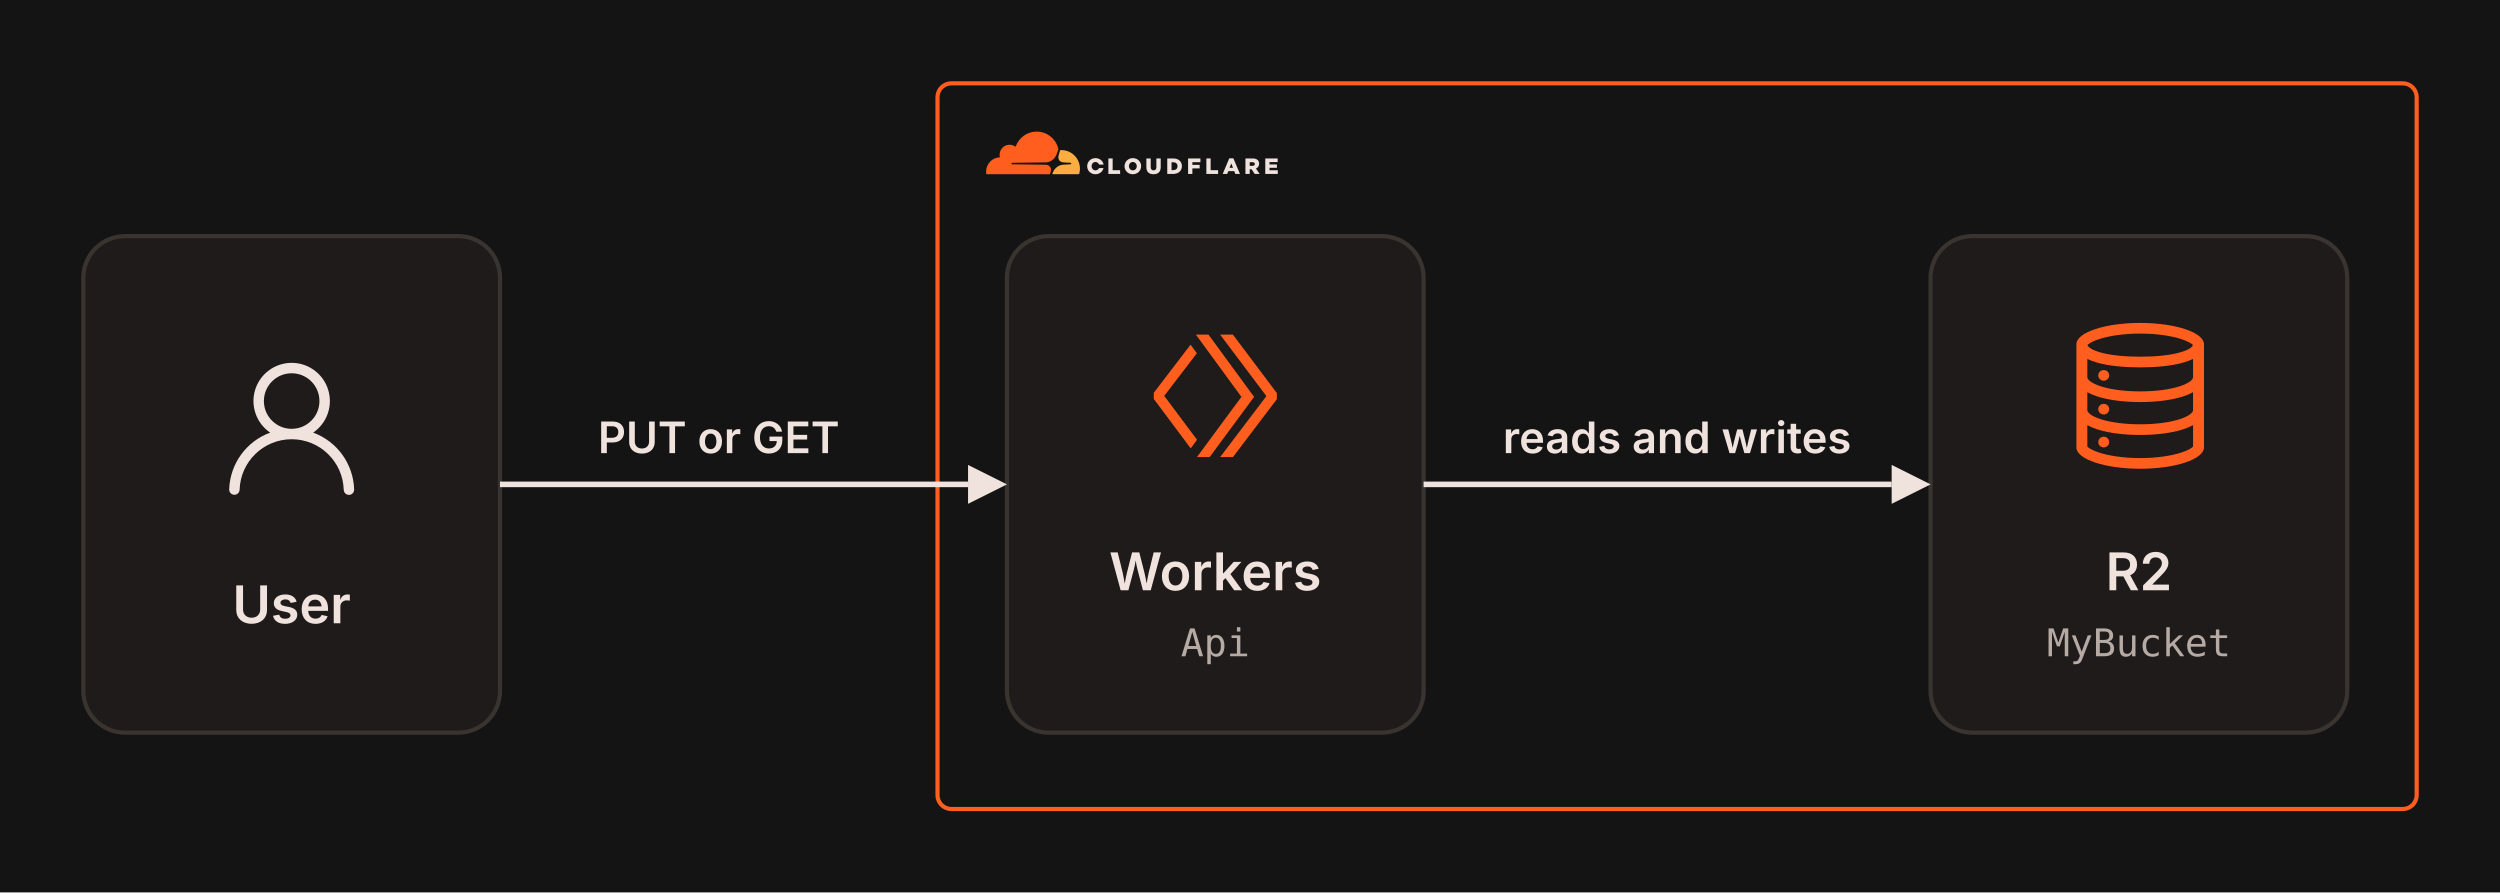
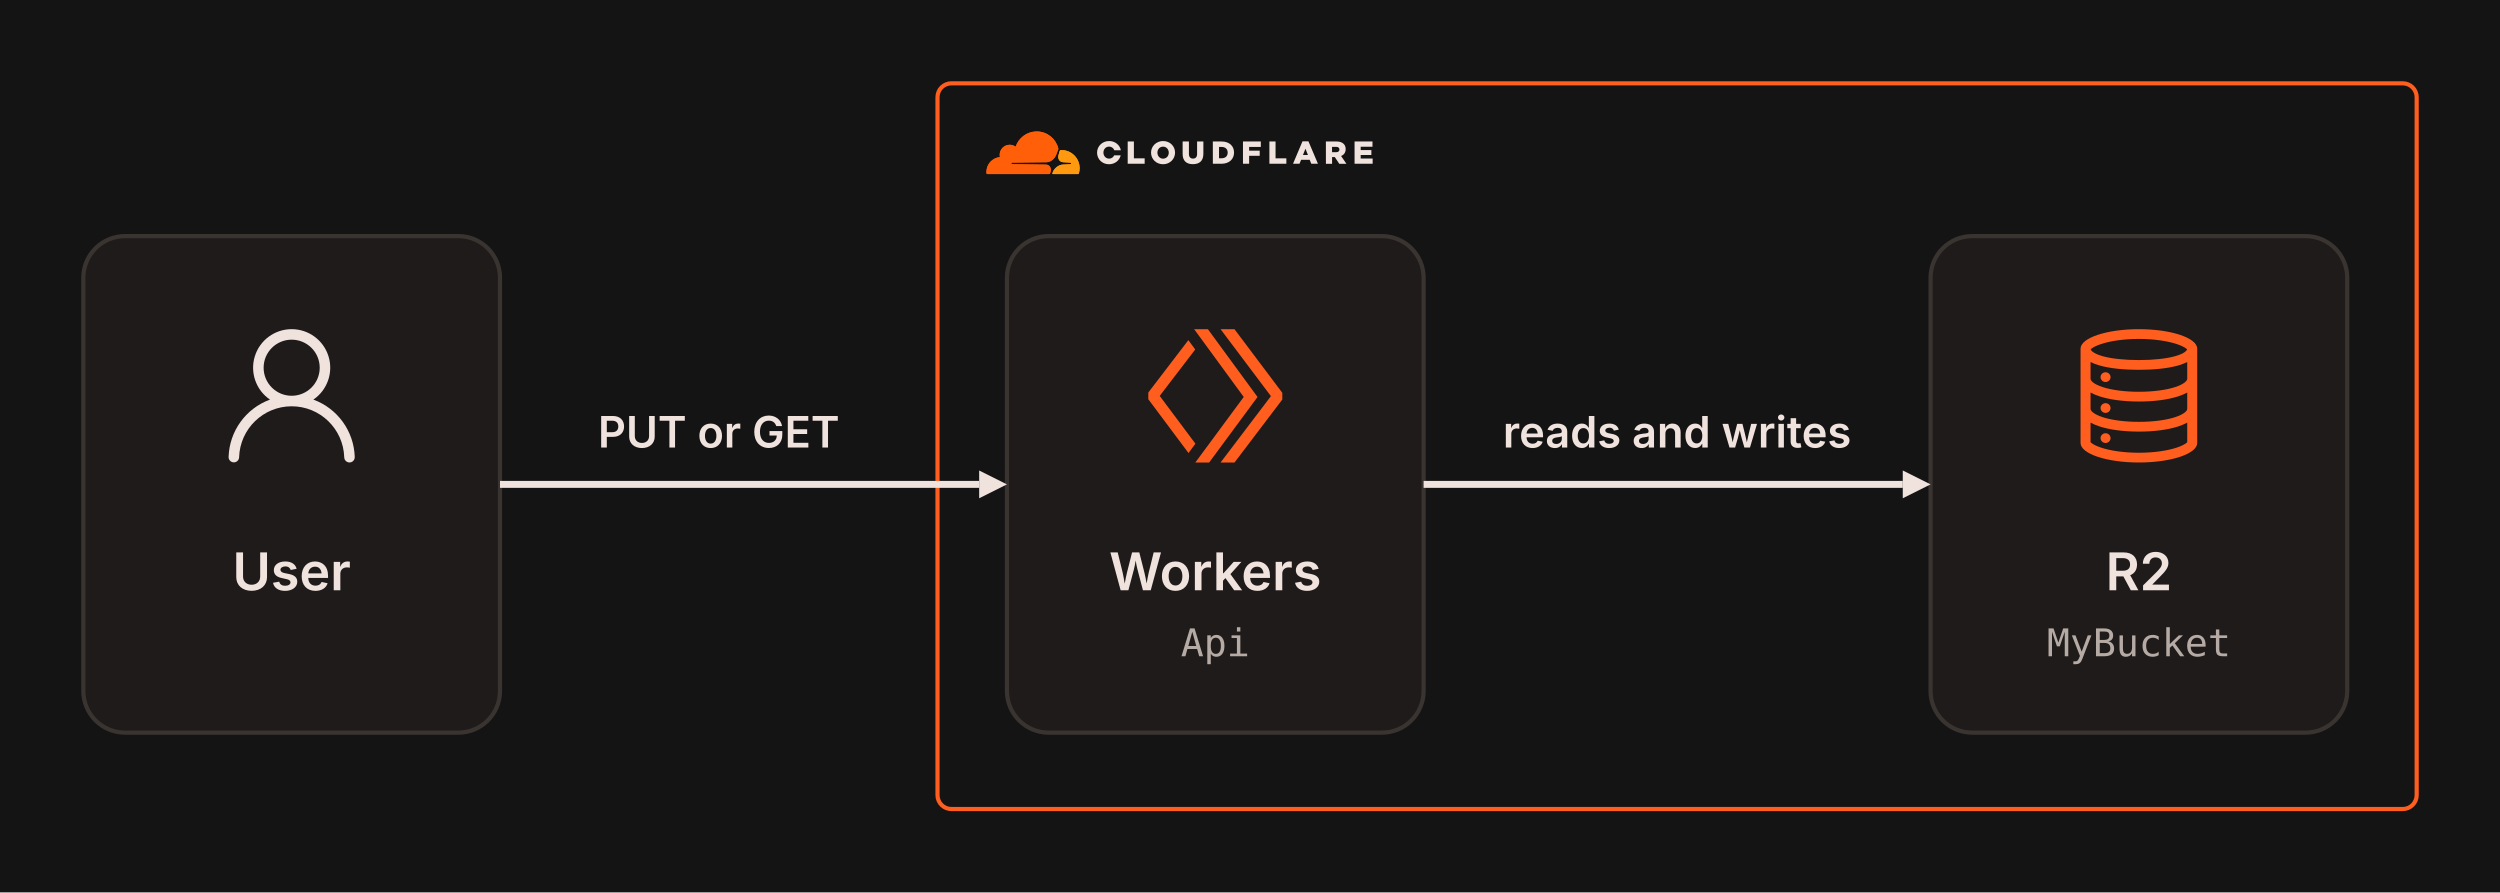
<svg xmlns="http://www.w3.org/2000/svg" width="720" height="257" viewBox="16.0 -4.0 720.0 257.0" style="background:#151414" role="img">
-   <defs>
-     <marker id="ar-66c581" viewBox="0 0 10 10" refX="0" refY="5" markerWidth="7" markerHeight="7" orient="auto-start-reverse">
-       <path d="M0 0 10 5 0 10z" fill="#F0E3DE" />
-     </marker>
-     <marker id="ok-66c581" viewBox="0 0 10 10" refX="0" refY="5" markerWidth="7" markerHeight="7" orient="auto-start-reverse">
-       <path d="M0 0 10 5 0 10z" fill="#5FC98F" />
-     </marker>
-   </defs>
  <rect x="16.0" y="-4.0" width="720.0" height="257.0" fill="#151414" />
-   <rect x="286.0" y="20.0" width="426.0" height="209.0" rx="4" fill="none" stroke="#FF5E1F" stroke-width="1.2" />
-   <g transform="translate(300.0,33.9) scale(0.36221) translate(-0.09,-3.013)">
-     <g clip-path="url(#cf-a)">
-       <path d="m51.027 36.435.378-1.33c.459-1.573.288-3.038-.477-4.105-.702-.986-1.872-1.564-3.294-1.637l-26.907-.343a.526.526 0 0 1-.423-.226.544.544 0 0 1-.054-.489c.09-.262.35-.47.62-.479l27.151-.343c3.222-.145 6.705-2.776 7.929-5.977l1.547-4.07a.895.895 0 0 0 .063-.343c0-.064-.009-.127-.018-.19-1.745-7.948-8.81-13.89-17.242-13.89-7.775 0-14.38 5.046-16.747 12.054a7.947 7.947 0 0 0-5.589-1.555c-3.734.37-6.731 3.39-7.1 7.143a7.996 7.996 0 0 0 .207 2.795C4.978 23.63.09 28.649.09 34.807c0 .56.046 1.103.118 1.646a.525.525 0 0 0 .522.452l49.666.009h.018a.663.663 0 0 0 .612-.48Z" fill="#FF5E1F" />
-       <path d="M59.99 17.736c-.251 0-.495.01-.746.018a.248.248 0 0 0-.117.027.433.433 0 0 0-.27.29l-1.062 3.671c-.46 1.573-.288 3.038.477 4.105.702.986 1.872 1.565 3.293 1.637l5.733.344c.17.009.315.09.405.226a.546.546 0 0 1 .063.488c-.09.262-.351.47-.621.48l-5.958.343c-3.23.154-6.722 2.776-7.946 5.977l-.432 1.13a.32.32 0 0 0 .28.434h20.527a.56.56 0 0 0 .53-.398c.36-1.275.55-2.613.55-4.005 0-8.148-6.588-14.767-14.706-14.767Z" fill="#FBAD41" />
-       <path d="M97.309 24.363h3.392v9.323h5.94v2.984h-9.332V24.363ZM110.16 30.55v-.037c0-3.535 2.835-6.402 6.614-6.402 3.781 0 6.579 2.83 6.579 6.366v.036c0 3.536-2.834 6.402-6.614 6.402s-6.579-2.83-6.579-6.365Zm9.728 0v-.037c0-1.772-1.277-3.327-3.149-3.327-1.854 0-3.096 1.51-3.096 3.291v.036c0 1.773 1.278 3.328 3.131 3.328 1.873 0 3.114-1.51 3.114-3.291ZM127.51 31.272v-6.909h3.446v6.845c0 1.773.891 2.623 2.259 2.623 1.367 0 2.259-.805 2.259-2.532v-6.927h3.446V31.2c0 3.979-2.258 5.715-5.741 5.715-3.483-.018-5.669-1.79-5.669-5.642ZM144.123 24.363h4.724c4.375 0 6.912 2.532 6.912 6.086v.036c0 3.554-2.574 6.194-6.984 6.194h-4.652V24.363Zm4.779 9.287c2.033 0 3.375-1.121 3.375-3.11v-.037c0-1.971-1.35-3.11-3.375-3.11h-1.386v6.257h1.386ZM160.689 24.363h9.81v2.984h-6.407v2.098h5.795v2.83h-5.795v4.395h-3.403V24.363ZM175.225 24.363h3.392v9.323h5.931v2.984h-9.323V24.363ZM193.429 24.273h3.276l5.219 12.398h-3.645l-.891-2.198h-4.724l-.873 2.198h-3.572l5.21-12.398Zm2.97 7.542-1.368-3.5-1.386 3.5h2.754ZM206.289 24.363h5.796c1.871 0 3.168.498 3.987 1.338.719.706 1.088 1.655 1.088 2.867v.036c0 1.881-.999 3.129-2.519 3.78l2.924 4.295h-3.923l-2.467-3.725h-1.493v3.725h-3.393V24.363Zm5.633 5.905c1.152 0 1.819-.56 1.819-1.456v-.036c0-.968-.703-1.456-1.836-1.456h-2.223v2.957h2.24v-.009ZM222.057 24.363h9.853v2.903h-6.488v1.863h5.876v2.685h-5.876v1.953H232v2.903h-9.943V24.363ZM89.875 31.996c-.477 1.076-1.476 1.845-2.808 1.845-1.853 0-3.131-1.546-3.131-3.328v-.036c0-1.772 1.242-3.291 3.095-3.291 1.395 0 2.466.868 2.916 2.043h3.582c-.576-2.93-3.132-5.118-6.462-5.118-3.78 0-6.614 2.867-6.614 6.402v.037c0 3.535 2.799 6.366 6.578 6.366 3.231 0 5.76-2.107 6.426-4.929h-3.582v.01Z" fill="#F0E3DE" />
+   <rect data-boundary="cloudflare" x="286.0" y="20.0" width="426.0" height="209.0" rx="4" fill="none" stroke="#FF5E1F" stroke-width="1.2" />
+   <svg width="27.02" height="12.28" fill="#FF5E1F" viewBox="0 0 66 30" id="ibceec2-1" x="300" y="33.86" preserveAspectRatio="xMidYMid meet" data-icon="" aria-hidden="true">
+     <g clip-path="url(#ibceec2-1-clip0_746_2)">
+       <path fill="#ff9910" d="M53.12 13.125c6.997 0 12.668 5.708 12.668 12.75 0 1.255-.18 2.468-.516 3.614a.72.72 0 0 1-.694.511H46.953a.375.375 0 0 1-.348-.51l.337-.882c1.076-2.833 4.146-5.154 6.987-5.29l5.384-.277a.543.543 0 0 0 .514-.544.543.543 0 0 0-.51-.544l-5.056-.299c-2.718-.14-4.046-2.56-3.315-5.081l.842-2.902a.72.72 0 0 1 .646-.527q.34-.02.686-.019" />
+       <path fill="#ff5f08" d="M35.609 0c7.295 0 13.424 5.025 15.157 11.824.073.285.05.586-.054.862l-1.388 3.677c-1.076 2.833-3.842 5.29-6.97 5.29l-24.105.278a.533.533 0 0 0-.525.535c0 .293.234.531.524.535l23.765.316c2.724 0 4.046 2.56 3.316 5.081l-.307 1.061a.75.75 0 0 1-.716.541H.964a.71.71 0 0 1-.718-.646 11 11 0 0 1-.034-.854c0-5.476 4.166-9.973 9.482-10.456a7.2 7.2 0 0 1-.167-1.544c0-3.935 3.17-7.125 7.08-7.125 1.555 0 2.994.506 4.162 1.362C22.849 4.497 28.707 0 35.609 0" />
+       <path fill="#ff9910" d="M53.12 13.125c6.997 0 12.668 5.708 12.668 12.75 0 1.255-.18 2.468-.516 3.614a.72.72 0 0 1-.694.511H46.953a.375.375 0 0 1-.348-.51l.337-.882c1.076-2.833 4.146-5.154 6.987-5.29l5.384-.277a.543.543 0 0 0 .514-.544.543.543 0 0 0-.51-.544l-5.056-.299c-2.718-.14-4.046-2.56-3.315-5.081l.842-2.902a.72.72 0 0 1 .646-.527q.34-.02.686-.019" />
+       <path fill="#ff5f08" d="M35.609 0c7.295 0 13.424 5.025 15.157 11.824.073.285.05.586-.054.862l-1.388 3.677c-1.076 2.833-3.842 5.29-6.97 5.29l-24.105.278a.533.533 0 0 0-.525.535c0 .293.234.531.524.535l23.765.316c2.724 0 4.046 2.56 3.316 5.081l-.307 1.061a.75.75 0 0 1-.716.541H.964a.71.71 0 0 1-.718-.646 11 11 0 0 1-.034-.854c0-5.476 4.166-9.973 9.482-10.456a7.2 7.2 0 0 1-.167-1.544c0-3.935 3.17-7.125 7.08-7.125 1.555 0 2.994.506 4.162 1.362C22.849 4.497 28.707 0 35.609 0" />
    </g>
    <defs>
-       <clipPath id="cf-a">
-         <path d="M.092 2H232v35.929H.092z" fill="none" />
+       <clipPath id="ibceec2-1-clip0_746_2">
+         <path fill="#fff" d="M0 0h66v30H0z" />
      </clipPath>
    </defs>
+   </svg>
+   <svg viewBox="0 0 719 59" fill="#F0E3DE" id="ibceec2-2" x="331.93" y="36.62" width="82.31" height="6.75" preserveAspectRatio="xMidYMid meet" data-icon="" aria-hidden="true">
+     <path d="M77.102 1.1H92.701V43.6H119.802V57.2H77.102V1.1Z" fill="#F0E3DE" />
+     <path d="M135.898 29.3V29.2C135.898 13.1 148.898 0 166.198 0C183.498 0 196.298 12.9 196.298 29V29.2C196.298 45.3 183.298 58.4 165.998 58.4C148.798 58.3 135.898 45.4 135.898 29.3ZM180.498 29.3V29.2C180.498 21.1 174.698 14.1 166.098 14.1C157.598 14.1 151.898 21 151.898 29.1V29.3C151.898 37.4 157.698 44.4 166.198 44.4C174.798 44.3 180.498 37.4 180.498 29.3Z" fill="#F0E3DE" />
+     <path d="M215.398 32.6V1.1H231.198V32.3C231.198 40.4 235.298 44.2 241.498 44.2C247.698 44.2 251.798 40.5 251.798 32.7V1.1H267.598V32.2C267.598 50.3 257.298 58.2 241.298 58.2C225.398 58.3 215.398 50.2 215.398 32.6Z" fill="#F0E3DE" />
+     <path d="M291.398 1.1H313.098C333.098 1.1 344.798 12.6 344.798 28.8V29C344.798 45.2 332.998 57.2 312.798 57.2H291.498L291.398 1.1ZM313.298 43.4C322.598 43.4 328.798 38.3 328.798 29.2V29C328.798 20 322.598 14.8 313.298 14.8H306.998V43.3L313.298 43.4Z" fill="#F0E3DE" />
+     <path d="M367.297 1.1H412.197V14.8H382.797V24.3H409.397V37.2H382.797V57.2H367.297V1.1Z" fill="#F0E3DE" />
+     <path d="M433.797 1.1H449.297V43.6H476.497V57.2H433.797V1.1Z" fill="#F0E3DE" />
+     <path d="M517.097 0.699H532.097L555.997 57.199H539.297L535.197 47.199H513.597L509.597 57.199H493.297L517.097 0.699ZM530.797 35.099L524.597 19.199L518.297 35.099H530.797Z" fill="#F0E3DE" />
+     <path d="M576 1.1H602.5C611.1 1.1 617 3.3 620.8 7.2C624.1 10.4 625.8 14.7 625.8 20.3V20.5C625.8 29.1 621.2 34.8 614.3 37.7L627.7 57.3H609.7L598.4 40.3H591.6V57.3H576.1L576 1.1ZM601.8 28.1C607.1 28.1 610.1 25.5 610.1 21.5V21.2C610.1 16.8 606.9 14.6 601.7 14.6H591.5V28.1H601.8Z" fill="#F0E3DE" />
+     <path d="M648.203 1.1H693.303V14.4H663.603V22.8H690.503V35.1H663.603V44H693.703V57.2H648.203V1.1Z" fill="#F0E3DE" />
+     <path d="M43.1 35.9C40.9 40.8 36.3 44.3 30.3 44.3C21.8 44.3 16 37.2 16 29.2V29C16 20.9 21.7 14 30.2 14C36.6 14 41.5 17.9 43.5 23.3H59.9C57.3 9.9 45.5 0 30.3 0C13 0 0 13.1 0 29.2V29.4C0 45.5 12.8 58.4 30.1 58.4C44.9 58.4 56.5 48.8 59.5 36L43.1 35.9Z" fill="#F0E3DE" />
+   </svg>
+   <g data-node-id="user">
+     <rect x="40.0" y="64.0" width="120.0" height="143.0" rx="12" fill="#1E1B1A" stroke="#3A3431" stroke-width="1.2" />
+     <svg width="48.46" height="48.46" viewBox="0 0 24 24" id="ibceec2-3" x="75.77" y="85.75" preserveAspectRatio="xMidYMid meet" data-icon="" aria-hidden="true" fill="#F0E3DE">
+       <path d="M12 2.5a5.5 5.5 0 0 1 3.096 10.047 9.005 9.005 0 0 1 5.9 8.181.75.75 0 1 1-1.499.044 7.5 7.5 0 0 0-14.993 0 .75.75 0 0 1-1.5-.045 9.005 9.005 0 0 1 5.9-8.18A5.5 5.5 0 0 1 12 2.5ZM8 8a4 4 0 1 0 8 0 4 4 0 0 0-8 0Z" />
+     </svg>
+     <text x="100.0" y="166.0" font-family="'Inter Variable', 'Inter', system-ui, -apple-system, 'Segoe UI', Roboto, sans-serif" font-size="15" fill="#F0E3DE" font-weight="600" text-anchor="middle">User</text>
  </g>
-   <rect x="40.0" y="64.0" width="120.0" height="143.0" rx="12" fill="#1E1B1A" stroke="#3A3431" stroke-width="1.2" />
-   <g transform="translate(76.0,95.5) scale(2)" fill="#F0E3DE">
-     <path d="M12 2.5a5.5 5.5 0 0 1 3.096 10.047 9.005 9.005 0 0 1 5.9 8.181.75.75 0 1 1-1.499.044 7.5 7.5 0 0 0-14.993 0 .75.75 0 0 1-1.5-.045 9.005 9.005 0 0 1 5.9-8.18A5.5 5.5 0 0 1 12 2.5ZM8 8a4 4 0 1 0 8 0 4 4 0 0 0-8 0Z" />
+   <g data-node-id="worker">
+     <rect x="306.0" y="64.0" width="120.0" height="143.0" rx="12" fill="#1E1B1A" stroke="#3A3431" stroke-width="1.2" />
+     <svg width="48.25" height="48.25" viewBox="1.379 1.886 45.235 45.235" id="ibceec2-4" x="341.88" y="85.88" preserveAspectRatio="xMidYMid meet" data-icon="" aria-hidden="true" fill="#FF5E1F">
+       <path d="m18.63 37.418-9.645-12.9 9.592-12.533-1.852-2.527L5.917 23.595l-.015 1.808 10.86 14.542z" />
+       <path d="M21.997 6.503h-3.712l13.387 18.3-13.072 17.7h3.735L35.4 24.81z" />
+       <path d="M29.175 6.503h-3.758l13.598 18.082-13.598 17.918h3.765l12.908-17.01v-1.808z" />
+     </svg>
+     <text x="366.0" y="166.0" font-family="'Inter Variable', 'Inter', system-ui, -apple-system, 'Segoe UI', Roboto, sans-serif" font-size="15" fill="#F0E3DE" font-weight="600" text-anchor="middle">Workers</text>
+     <text x="366.0" y="185.0" font-family="'JetBrains Mono Variable', 'JetBrains Mono', ui-monospace, 'Cascadia Code', 'Source Code Pro', Menlo, Consolas, monospace" font-size="11" fill="#B5AAA4" font-weight="400" text-anchor="middle">Api</text>
  </g>
-   <text x="100.0" y="175.5" font-family="'Inter Variable', 'Inter', system-ui, -apple-system, 'Segoe UI', Roboto, sans-serif" font-size="15" fill="#F0E3DE" font-weight="600" text-anchor="middle">User</text>
-   <rect x="306.0" y="64.0" width="120.0" height="143.0" rx="12" fill="#1E1B1A" stroke="#3A3431" stroke-width="1.2" />
-   <g transform="translate(342.5,86.0) scale(0.9796)" fill="#FF5E1F">
-     <path d="m18.63 37.418-9.645-12.9 9.592-12.533-1.852-2.527L5.917 23.595l-.015 1.808 10.86 14.542z" />
-     <path d="M21.997 6.503h-3.712l13.387 18.3-13.072 17.7h3.735L35.4 24.81z" />
-     <path d="M29.175 6.503h-3.758l13.598 18.082-13.598 17.918h3.765l12.908-17.01v-1.808z" />
+   <g data-node-id="r2">
+     <rect x="572.0" y="64.0" width="120.0" height="143.0" rx="12" fill="#1E1B1A" stroke="#3A3431" stroke-width="1.2" />
+     <svg width="48" height="48" viewBox="-1.562 -1.875 43.75 43.75" id="ibceec2-5" x="608" y="86" preserveAspectRatio="xMidYMid meet" data-icon="" aria-hidden="true" fill="#FF5E1F">
+       <path fill-rule="evenodd" d="M30.289 6.423c-2.43-.813-5.958-1.362-9.977-1.362-4.018 0-7.545.549-9.976 1.362-1.228.41-2.033.842-2.48 1.195q-.14.111-.204.18c.052.171.196.395.562.67.524.394 1.372.783 2.563 1.119 2.368.666 5.731 1.023 9.536 1.023s7.167-.357 9.535-1.023c1.191-.336 2.04-.725 2.563-1.119.366-.275.51-.499.562-.67a2 2 0 0 0-.204-.18c-.447-.353-1.252-.784-2.48-1.195m-20.24 5.624c-.885-.25-1.71-.552-2.424-.922v4.393c0 .196.097.514.625.941.535.433 1.391.869 2.576 1.252 2.36.764 5.71 1.222 9.486 1.222 3.778 0 7.128-.458 9.487-1.222 1.185-.383 2.041-.82 2.576-1.252.528-.427.625-.745.625-.94v-4.394c-.715.37-1.539.673-2.424.922-2.7.76-6.336 1.124-10.264 1.124s-7.564-.364-10.263-1.124m25.576 3.471V7.622c0-2.829-6.856-5.122-15.313-5.122C11.857 2.5 5 4.793 5 7.622v24.756c0 2.829 6.856 5.122 15.313 5.122 8.456 0 15.312-2.293 15.312-5.122zM33 19.134c-.7.393-1.505.726-2.375 1.008-2.708.877-6.358 1.352-10.313 1.352-3.954 0-7.604-.475-10.312-1.352-.87-.282-1.676-.615-2.375-1.008v4.28c0 .196.097.514.625.942.535.432 1.391.868 2.576 1.252 2.36.763 5.71 1.221 9.486 1.221 3.778 0 7.128-.458 9.487-1.221 1.185-.384 2.041-.82 2.576-1.252.528-.428.625-.746.625-.941v-4.28Zm-23 8.904c-.87-.281-1.676-.615-2.375-1.007v5.143c.044.048.116.117.231.208.447.353 1.252.785 2.48 1.195 2.43.813 5.958 1.362 9.976 1.362s7.546-.549 9.977-1.362c1.228-.41 2.033-.842 2.48-1.195a2 2 0 0 0 .231-.208v-5.143c-.7.392-1.505.726-2.375 1.007-2.708.877-6.358 1.352-10.313 1.352-3.954 0-7.604-.475-10.312-1.352m23.06 4.06-.01.016zm-25.495 0 .01.016zm3.997-15.726c.725 0 1.313-.573 1.313-1.28s-.588-1.281-1.313-1.281c-.724 0-1.312.573-1.312 1.28s.588 1.281 1.313 1.281Zm1.313 6.83c0 .706-.588 1.28-1.313 1.28-.724 0-1.312-.574-1.312-1.28 0-.708.588-1.281 1.313-1.281.724 0 1.312.573 1.312 1.28Zm-1.313 9.176c.725 0 1.313-.573 1.313-1.28s-.588-1.28-1.313-1.28c-.724 0-1.312.572-1.312 1.28 0 .707.588 1.28 1.313 1.28Z" clip-rule="evenodd" />
+     </svg>
+     <text x="632.0" y="166.0" font-family="'Inter Variable', 'Inter', system-ui, -apple-system, 'Segoe UI', Roboto, sans-serif" font-size="15" fill="#F0E3DE" font-weight="600" text-anchor="middle">R2</text>
+     <text x="632.0" y="185.0" font-family="'JetBrains Mono Variable', 'JetBrains Mono', ui-monospace, 'Cascadia Code', 'Source Code Pro', Menlo, Consolas, monospace" font-size="11" fill="#B5AAA4" font-weight="400" text-anchor="middle">MyBucket</text>
  </g>
-   <text x="366.0" y="166.0" font-family="'Inter Variable', 'Inter', system-ui, -apple-system, 'Segoe UI', Roboto, sans-serif" font-size="15" fill="#F0E3DE" font-weight="600" text-anchor="middle">Workers</text>
-   <text x="366.0" y="185.0" font-family="'JetBrains Mono Variable', 'JetBrains Mono', ui-monospace, 'Cascadia Code', 'Source Code Pro', Menlo, Consolas, monospace" font-size="11" fill="#B5AAA4" font-weight="400" text-anchor="middle">Api</text>
-   <rect x="572.0" y="64.0" width="120.0" height="143.0" rx="12" fill="#1E1B1A" stroke="#3A3431" stroke-width="1.2" />
-   <g transform="translate(608.0,86.0) scale(1.2)" fill="#FF5E1F">
-     <path fill-rule="evenodd" d="M30.289 6.423c-2.43-.813-5.958-1.362-9.977-1.362-4.018 0-7.545.549-9.976 1.362-1.228.41-2.033.842-2.48 1.195q-.14.111-.204.18c.052.171.196.395.562.67.524.394 1.372.783 2.563 1.119 2.368.666 5.731 1.023 9.536 1.023s7.167-.357 9.535-1.023c1.191-.336 2.04-.725 2.563-1.119.366-.275.51-.499.562-.67a2 2 0 0 0-.204-.18c-.447-.353-1.252-.784-2.48-1.195m-20.24 5.624c-.885-.25-1.71-.552-2.424-.922v4.393c0 .196.097.514.625.941.535.433 1.391.869 2.576 1.252 2.36.764 5.71 1.222 9.486 1.222 3.778 0 7.128-.458 9.487-1.222 1.185-.383 2.041-.82 2.576-1.252.528-.427.625-.745.625-.94v-4.394c-.715.37-1.539.673-2.424.922-2.7.76-6.336 1.124-10.264 1.124s-7.564-.364-10.263-1.124m25.576 3.471V7.622c0-2.829-6.856-5.122-15.313-5.122C11.857 2.5 5 4.793 5 7.622v24.756c0 2.829 6.856 5.122 15.313 5.122 8.456 0 15.312-2.293 15.312-5.122zM33 19.134c-.7.393-1.505.726-2.375 1.008-2.708.877-6.358 1.352-10.313 1.352-3.954 0-7.604-.475-10.312-1.352-.87-.282-1.676-.615-2.375-1.008v4.28c0 .196.097.514.625.942.535.432 1.391.868 2.576 1.252 2.36.763 5.71 1.221 9.486 1.221 3.778 0 7.128-.458 9.487-1.221 1.185-.384 2.041-.82 2.576-1.252.528-.428.625-.746.625-.941v-4.28Zm-23 8.904c-.87-.281-1.676-.615-2.375-1.007v5.143c.044.048.116.117.231.208.447.353 1.252.785 2.48 1.195 2.43.813 5.958 1.362 9.976 1.362s7.546-.549 9.977-1.362c1.228-.41 2.033-.842 2.48-1.195a2 2 0 0 0 .231-.208v-5.143c-.7.392-1.505.726-2.375 1.007-2.708.877-6.358 1.352-10.313 1.352-3.954 0-7.604-.475-10.312-1.352m23.06 4.06-.01.016zm-25.495 0 .01.016zm3.997-15.726c.725 0 1.313-.573 1.313-1.28s-.588-1.281-1.313-1.281c-.724 0-1.312.573-1.312 1.28s.588 1.281 1.313 1.281Zm1.313 6.83c0 .706-.588 1.28-1.313 1.28-.724 0-1.312-.574-1.312-1.28 0-.708.588-1.281 1.313-1.281.724 0 1.312.573 1.312 1.28Zm-1.313 9.176c.725 0 1.313-.573 1.313-1.28s-.588-1.28-1.313-1.28c-.724 0-1.312.572-1.312 1.28 0 .707.588 1.28 1.313 1.28Z" clip-rule="evenodd" />
+   <g data-edge-from="user" data-edge-to="worker">
+     <polyline points="160,135.5 298,135.5" fill="none" stroke="#F0E3DE" stroke-width="2" stroke-linejoin="miter" />
+     <polygon points="306,135.5 298,131.5 298,139.5" fill="#F0E3DE" />
+     <text x="223.0" y="124.9" font-family="'Inter Variable', 'Inter', system-ui, -apple-system, 'Segoe UI', Roboto, sans-serif" font-size="12.5" fill="#F0E3DE" font-weight="600" text-anchor="middle">PUT or GET</text>
  </g>
-   <text x="632.0" y="166.0" font-family="'Inter Variable', 'Inter', system-ui, -apple-system, 'Segoe UI', Roboto, sans-serif" font-size="15" fill="#F0E3DE" font-weight="600" text-anchor="middle">R2</text>
-   <text x="632.0" y="185.0" font-family="'JetBrains Mono Variable', 'JetBrains Mono', ui-monospace, 'Cascadia Code', 'Source Code Pro', Menlo, Consolas, monospace" font-size="11" fill="#B5AAA4" font-weight="400" text-anchor="middle">MyBucket</text>
-   <line x1="160.0" y1="135.5" x2="294.8" y2="135.5" stroke="#F0E3DE" stroke-width="1.6" marker-end="url(#ar-66c581)" />
-   <text x="223.0" y="126.5" font-family="'Inter Variable', 'Inter', system-ui, -apple-system, 'Segoe UI', Roboto, sans-serif" font-size="12.5" fill="#F0E3DE" font-weight="600" text-anchor="middle">PUT or GET</text>
-   <line x1="426.0" y1="135.5" x2="560.8" y2="135.5" stroke="#F0E3DE" stroke-width="1.6" marker-end="url(#ar-66c581)" />
-   <text x="499.0" y="126.5" font-family="'Inter Variable', 'Inter', system-ui, -apple-system, 'Segoe UI', Roboto, sans-serif" font-size="12.5" fill="#F0E3DE" font-weight="600" text-anchor="middle">reads and writes</text>
+   <g data-edge-from="worker" data-edge-to="r2">
+     <polyline points="426,135.5 564,135.5" fill="none" stroke="#F0E3DE" stroke-width="2" stroke-linejoin="miter" />
+     <polygon points="572,135.5 564,131.5 564,139.5" fill="#F0E3DE" />
+     <text x="499.0" y="124.9" font-family="'Inter Variable', 'Inter', system-ui, -apple-system, 'Segoe UI', Roboto, sans-serif" font-size="12.5" fill="#F0E3DE" font-weight="600" text-anchor="middle">reads and writes</text>
+   </g>
</svg>
